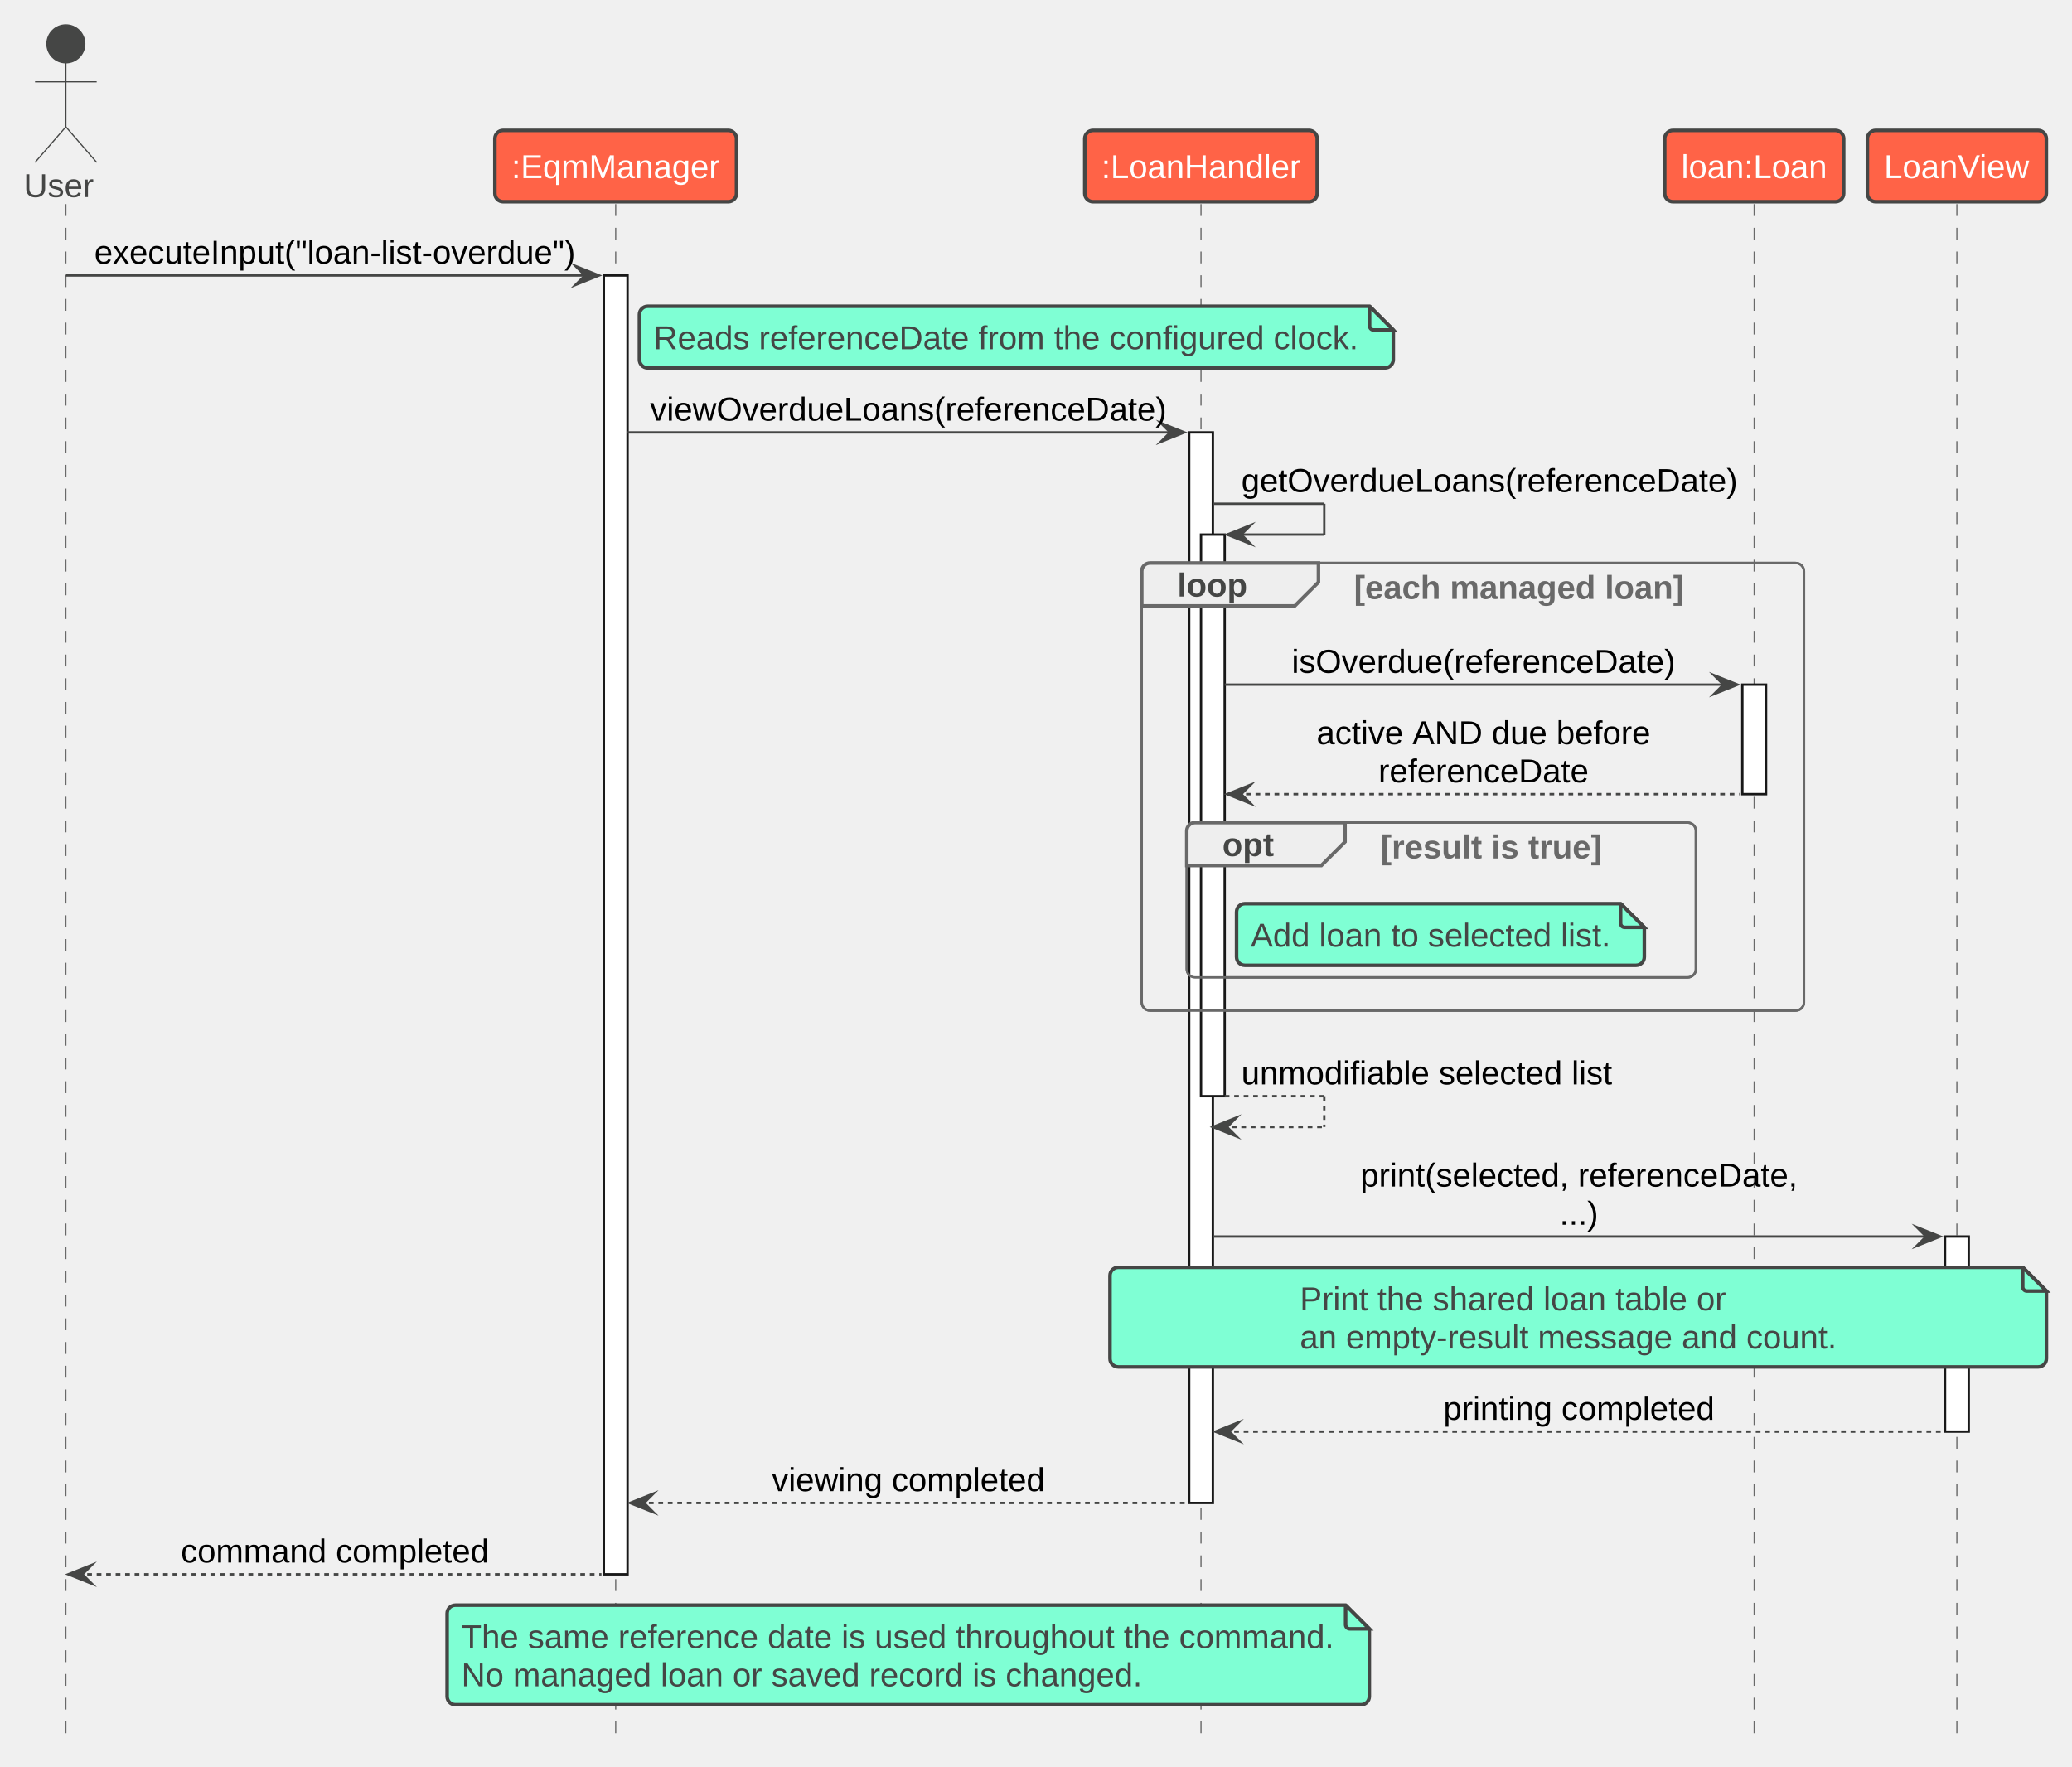
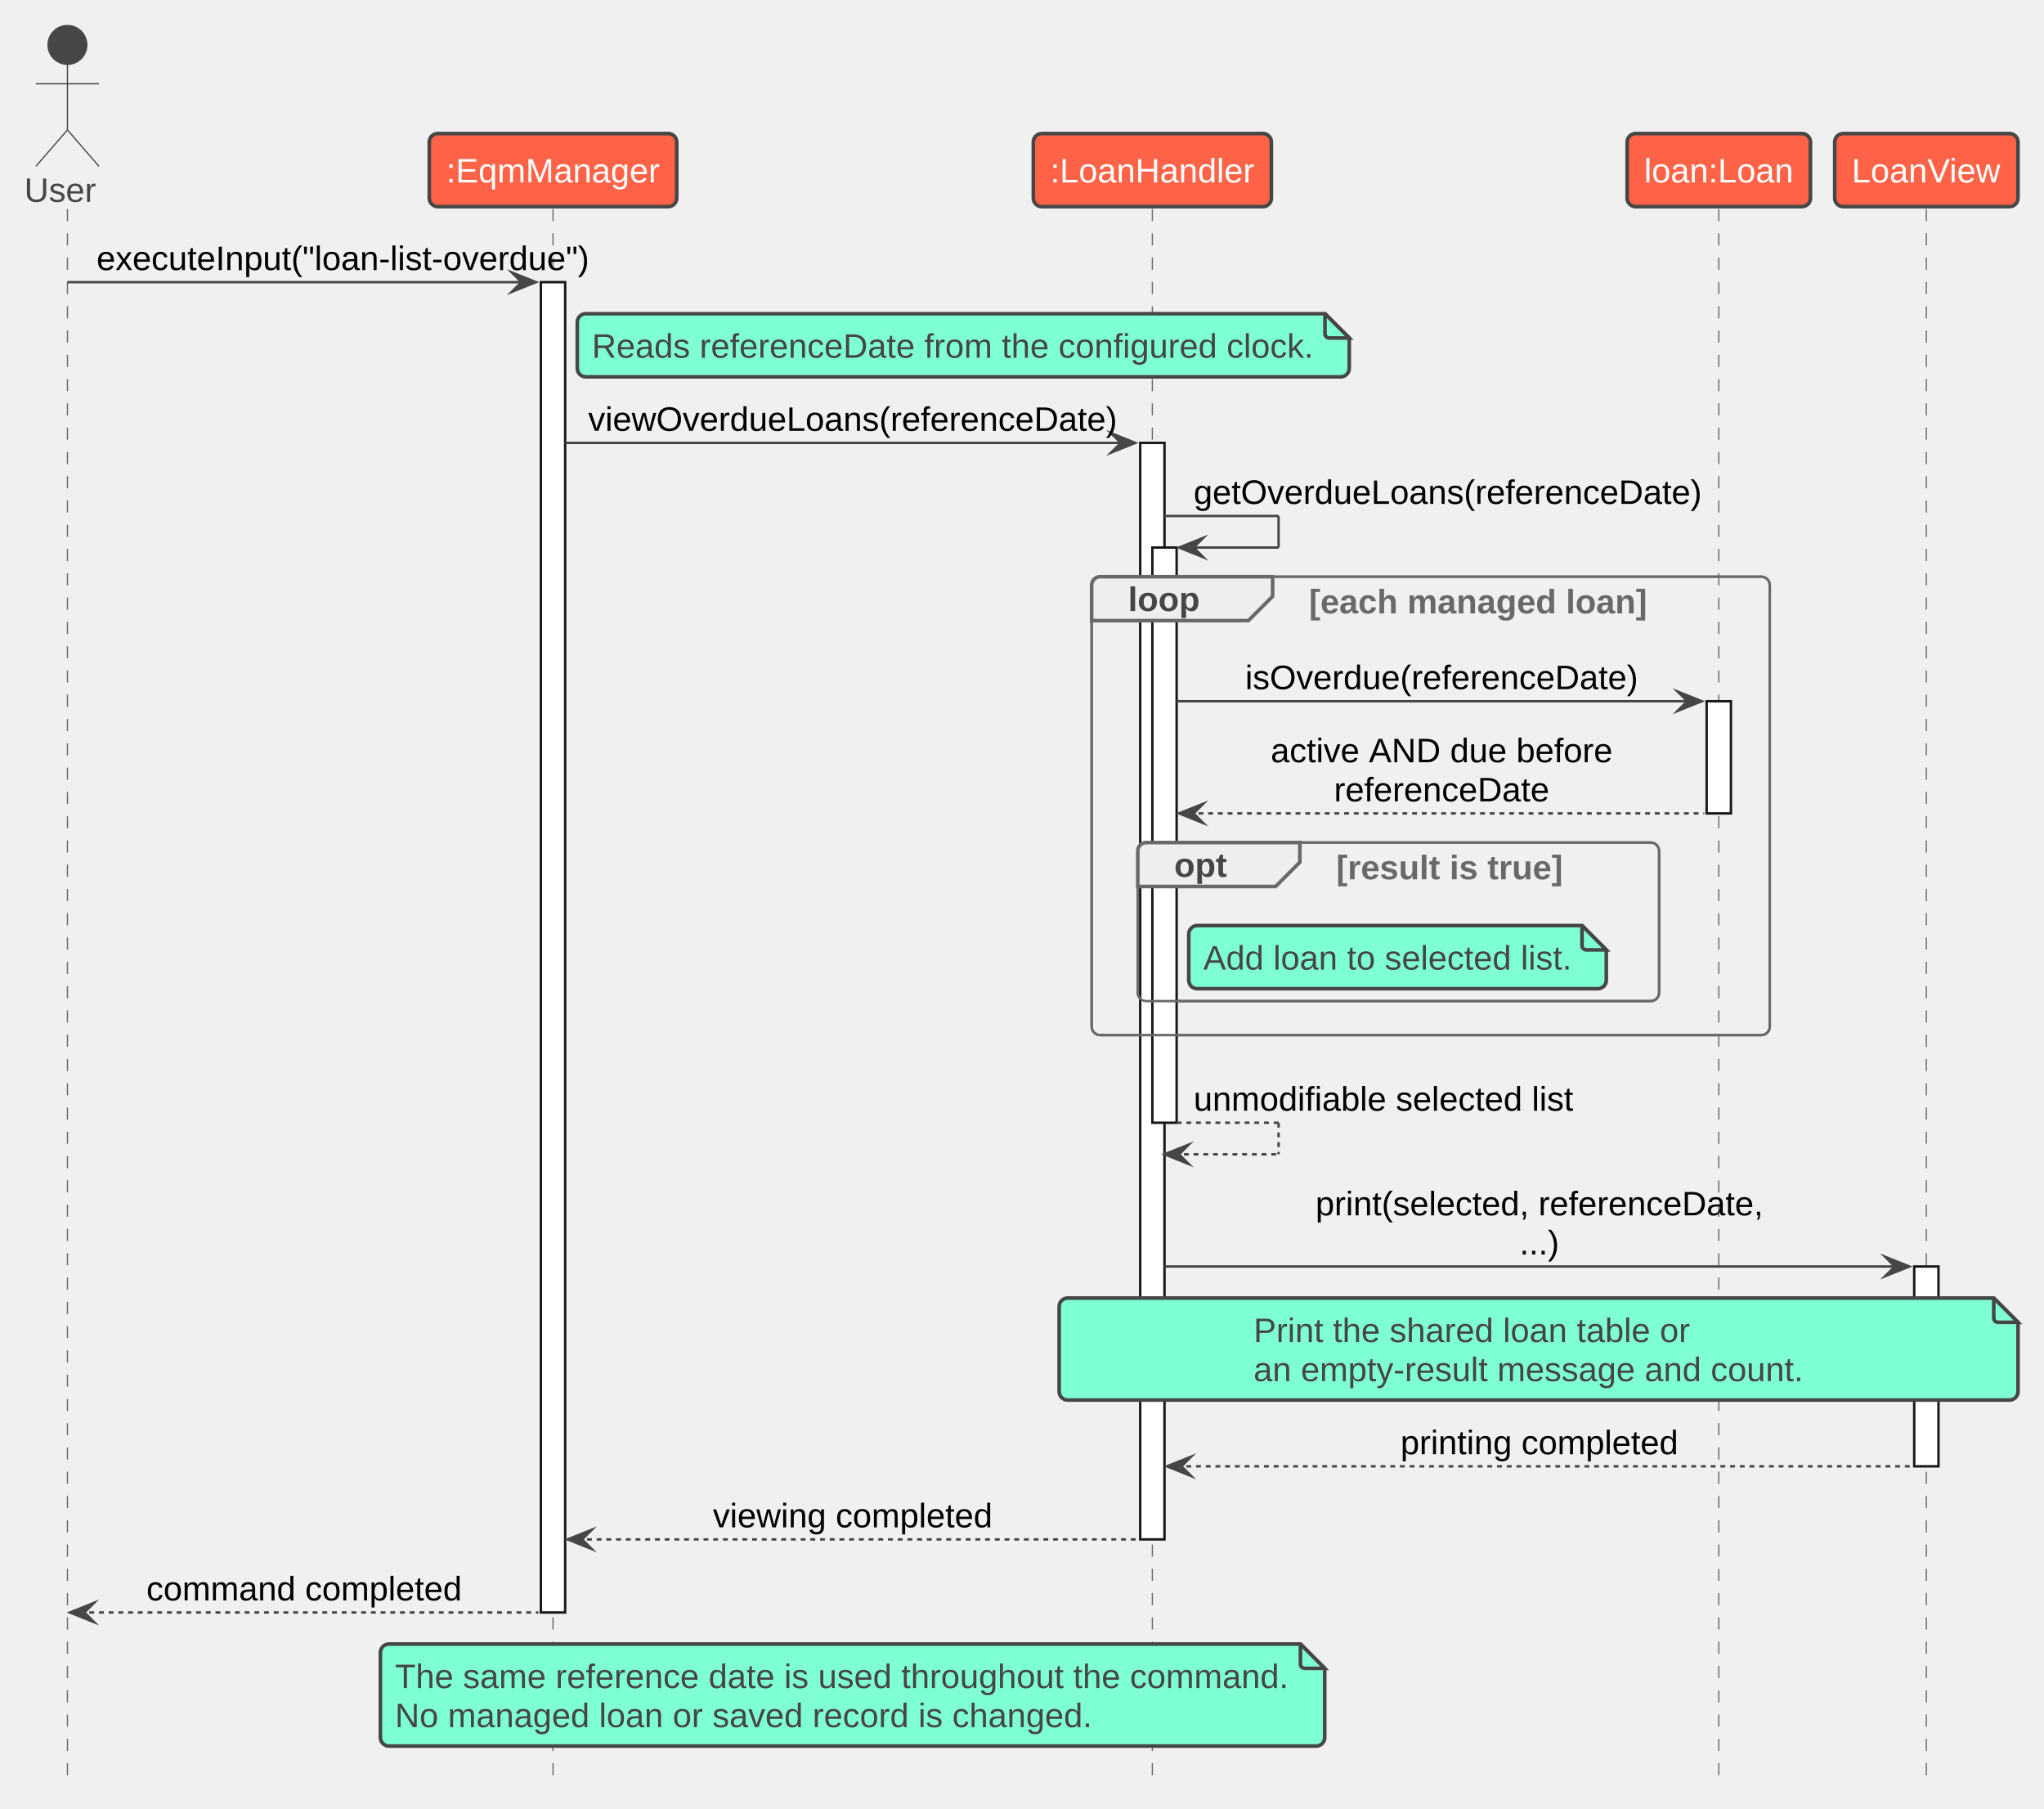
- <svg xmlns="http://www.w3.org/2000/svg" version="1.1" data-diagram-type="SEQUENCE" style="width:874px;height:745px;background:#FFFFFF;" width="874px" height="745px" viewBox="0 0 874 745" zoomAndPan="magnify" preserveAspectRatio="none" contentStyleType="text/css">
+ <svg xmlns="http://www.w3.org/2000/svg" version="1.1" data-diagram-type="SEQUENCE" style="width:842px;height:745px;background:#FFFFFF;" width="842px" height="745px" viewBox="0 0 842 745" zoomAndPan="magnify" preserveAspectRatio="none" contentStyleType="text/css">
  <defs />
  <g font-family="sans-serif" lengthAdjust="spacing">
-     <rect x="481.6" y="237.493" width="279.344" height="188.789" fill="none" style="stroke:#696969;stroke-width:1;" rx="3.5" ry="3.5" />
-     <rect x="500.6" y="346.986" width="214.758" height="65.296" fill="none" style="stroke:#696969;stroke-width:1;" rx="3.5" ry="3.5" />
+     <rect x="449.696" y="237.493" width="279.344" height="188.789" fill="none" style="stroke:#696969;stroke-width:1;" rx="3.5" ry="3.5" />
+     <rect x="468.696" y="346.986" width="214.758" height="65.296" fill="none" style="stroke:#696969;stroke-width:1;" rx="3.5" ry="3.5" />
    <g class="participant-lifeline" data-qualified-name="User" data-entity-uid="part1" id="part1-lifeline" data-source-line="6">
      <g>
        <rect x="24.279" y="86.099" width="8" height="648.17" fill="#000" fill-opacity="0" />
        <line x1="27.779" y1="86.099" x2="27.779" y2="734.269" style="stroke:#696969;stroke-width:0.5;stroke-dasharray:5,5;" />
      </g>
    </g>
    <g class="participant-lifeline" data-qualified-name="Manager" data-entity-uid="part2" id="part2-lifeline" data-source-line="7">
      <g>
-         <rect x="256.211" y="86.099" width="8" height="648.17" fill="#000" fill-opacity="0" />
-         <line x1="259.711" y1="86.099" x2="259.711" y2="734.269" style="stroke:#696969;stroke-width:0.5;stroke-dasharray:5,5;" />
+         <rect x="224.308" y="86.099" width="8" height="648.17" fill="#000" fill-opacity="0" />
+         <line x1="227.808" y1="86.099" x2="227.808" y2="734.269" style="stroke:#696969;stroke-width:0.5;stroke-dasharray:5,5;" />
      </g>
    </g>
    <g>
-       <rect x="254.711" y="116.197" width="10" height="547.874" fill="#FFF" style="stroke:#181818;stroke-width:1;" />
+       <rect x="222.808" y="116.197" width="10" height="547.874" fill="#FFF" style="stroke:#181818;stroke-width:1;" />
    </g>
    <g class="participant-lifeline" data-qualified-name="Handler" data-entity-uid="part3" id="part3-lifeline" data-source-line="8">
      <g>
-         <rect x="503.1" y="86.099" width="8" height="648.17" fill="#000" fill-opacity="0" />
-         <line x1="506.6" y1="86.099" x2="506.6" y2="734.269" style="stroke:#696969;stroke-width:0.5;stroke-dasharray:5,5;" />
+         <rect x="471.196" y="86.099" width="8" height="648.17" fill="#000" fill-opacity="0" />
+         <line x1="474.696" y1="86.099" x2="474.696" y2="734.269" style="stroke:#696969;stroke-width:0.5;stroke-dasharray:5,5;" />
      </g>
    </g>
    <g>
-       <rect x="501.6" y="182.395" width="10" height="451.578" fill="#FFF" style="stroke:#181818;stroke-width:1;" />
+       <rect x="469.696" y="182.395" width="10" height="451.578" fill="#FFF" style="stroke:#181818;stroke-width:1;" />
    </g>
    <g>
-       <rect x="506.6" y="225.493" width="10" height="236.888" fill="#FFF" style="stroke:#181818;stroke-width:1;" />
+       <rect x="474.696" y="225.493" width="10" height="236.888" fill="#FFF" style="stroke:#181818;stroke-width:1;" />
    </g>
    <g class="participant-lifeline" data-qualified-name="Loan" data-entity-uid="part4" id="part4-lifeline" data-source-line="9">
      <g>
-         <rect x="736.443" y="86.099" width="8" height="648.17" fill="#000" fill-opacity="0" />
-         <line x1="739.943" y1="86.099" x2="739.943" y2="734.269" style="stroke:#696969;stroke-width:0.5;stroke-dasharray:5,5;" />
+         <rect x="704.54" y="86.099" width="8" height="648.17" fill="#000" fill-opacity="0" />
+         <line x1="708.04" y1="86.099" x2="708.04" y2="734.269" style="stroke:#696969;stroke-width:0.5;stroke-dasharray:5,5;" />
      </g>
    </g>
    <g>
-       <rect x="734.943" y="288.789" width="10" height="46.197" fill="#FFF" style="stroke:#181818;stroke-width:1;" />
+       <rect x="703.04" y="288.789" width="10" height="46.197" fill="#FFF" style="stroke:#181818;stroke-width:1;" />
    </g>
    <g class="participant-lifeline" data-qualified-name="View" data-entity-uid="part5" id="part5-lifeline" data-source-line="10">
      <g>
-         <rect x="821.939" y="86.099" width="8" height="648.17" fill="#000" fill-opacity="0" />
-         <line x1="825.439" y1="86.099" x2="825.439" y2="734.269" style="stroke:#696969;stroke-width:0.5;stroke-dasharray:5,5;" />
+         <rect x="790.036" y="86.099" width="8" height="648.17" fill="#000" fill-opacity="0" />
+         <line x1="793.536" y1="86.099" x2="793.536" y2="734.269" style="stroke:#696969;stroke-width:0.5;stroke-dasharray:5,5;" />
      </g>
    </g>
    <g>
-       <rect x="820.439" y="521.578" width="10" height="82.296" fill="#FFF" style="stroke:#181818;stroke-width:1;" />
+       <rect x="788.536" y="521.578" width="10" height="82.296" fill="#FFF" style="stroke:#181818;stroke-width:1;" />
    </g>
    <g class="participant participant-head" data-qualified-name="User" data-entity-uid="part1" id="part1-head" data-source-line="6">
      <text x="10" y="83.132" fill="#454645" font-size="14" textLength="29.559" font-family="Arial">User</text>
      <ellipse cx="27.779" cy="18.5" rx="8" ry="8" fill="#454645" style="stroke:#454645;stroke-width:0.5;" />
      <path d="M27.779,26.5 L27.779,53.5 M14.779,34.5 L40.779,34.5 M27.779,53.5 L14.779,68.5 M27.779,53.5 L40.779,68.5" style="stroke:#454645;stroke-width:0.5;" fill="none" />
    </g>
    <g class="participant participant-head" data-qualified-name="Manager" data-entity-uid="part2" id="part2-head" data-source-line="7">
-       <rect x="208.746" y="55" width="101.931" height="30.099" fill="#FF6347" style="stroke:#454645;stroke-width:1.5;" rx="3.5" ry="3.5" />
-       <text x="215.746" y="75.132" fill="#FFF" font-size="14" textLength="87.931" font-family="Arial">:EqmManager</text>
+       <rect x="176.842" y="55" width="101.931" height="30.099" fill="#FF6347" style="stroke:#454645;stroke-width:1.5;" rx="3.5" ry="3.5" />
+       <text x="183.842" y="75.132" fill="#FFF" font-size="14" textLength="87.931" font-family="Arial">:EqmManager</text>
    </g>
    <g class="participant participant-head" data-qualified-name="Handler" data-entity-uid="part3" id="part3-head" data-source-line="8">
-       <rect x="457.569" y="55" width="98.062" height="30.099" fill="#FF6347" style="stroke:#454645;stroke-width:1.5;" rx="3.5" ry="3.5" />
-       <text x="464.569" y="75.132" fill="#FFF" font-size="14" textLength="84.062" font-family="Arial">:LoanHandler</text>
+       <rect x="425.666" y="55" width="98.062" height="30.099" fill="#FF6347" style="stroke:#454645;stroke-width:1.5;" rx="3.5" ry="3.5" />
+       <text x="432.666" y="75.132" fill="#FFF" font-size="14" textLength="84.062" font-family="Arial">:LoanHandler</text>
    </g>
    <g class="participant participant-head" data-qualified-name="Loan" data-entity-uid="part4" id="part4-head" data-source-line="9">
-       <rect x="702.192" y="55" width="75.503" height="30.099" fill="#FF6347" style="stroke:#454645;stroke-width:1.5;" rx="3.5" ry="3.5" />
-       <text x="709.192" y="75.132" fill="#FFF" font-size="14" textLength="61.503" font-family="Arial">loan:Loan</text>
+       <rect x="670.289" y="55" width="75.503" height="30.099" fill="#FF6347" style="stroke:#454645;stroke-width:1.5;" rx="3.5" ry="3.5" />
+       <text x="677.289" y="75.132" fill="#FFF" font-size="14" textLength="61.503" font-family="Arial">loan:Loan</text>
    </g>
    <g class="participant participant-head" data-qualified-name="View" data-entity-uid="part5" id="part5-head" data-source-line="10">
-       <rect x="787.695" y="55" width="75.489" height="30.099" fill="#FF6347" style="stroke:#454645;stroke-width:1.5;" rx="3.5" ry="3.5" />
-       <text x="794.695" y="75.132" fill="#FFF" font-size="14" textLength="61.489" font-family="Arial">LoanView</text>
+       <rect x="755.792" y="55" width="75.489" height="30.099" fill="#FF6347" style="stroke:#454645;stroke-width:1.5;" rx="3.5" ry="3.5" />
+       <text x="762.792" y="75.132" fill="#FFF" font-size="14" textLength="61.489" font-family="Arial">LoanView</text>
    </g>
    <g class="message" data-entity-1="part1" data-entity-2="part2" id="msg1" data-source-line="12">
-       <polygon points="242.711,112.197,252.711,116.197,242.711,120.197,246.711,116.197" fill="#454645" style="stroke:#454645;stroke-width:1;stroke-linejoin:miter;stroke-miterlimit:10;" />
-       <line x1="27.779" y1="116.197" x2="248.711" y2="116.197" style="stroke:#454645;stroke-width:1;" />
-       <text x="39.779" y="111.23" fill="#000" font-size="14" textLength="202.932" font-family="Arial">executeInput("loan-list-overdue")</text>
+       <polygon points="210.808,112.197,220.808,116.197,210.808,120.197,214.808,116.197" fill="#454645" style="stroke:#454645;stroke-width:1;stroke-linejoin:miter;stroke-miterlimit:10;" />
+       <line x1="27.779" y1="116.197" x2="216.808" y2="116.197" style="stroke:#454645;stroke-width:1;" />
+       <text x="39.779" y="111.23" fill="#000" font-size="14" textLength="106.914" font-family="Arial">executeInput("loan-list-overdue")</text>
    </g>
-     <path d="M269.711,132.697 L269.711,151.697 A3.5,3.5 0 0 0 273.211,155.197 L584.211,155.197 A3.5,3.5 0 0 0 587.711,151.697 L587.711,139.197 L577.711,129.197 L273.211,129.197 A3.5,3.5 0 0 0 269.711,132.697" style="stroke:#454645;stroke-width:1.5;" fill="#7FFFD4" />
-     <path d="M577.711,129.197 L577.711,137.447 A1.75,1.75 0 0 0 579.461,139.197 L587.711,139.197 L577.711,129.197" style="stroke:#454645;stroke-width:1.5;" fill="#7FFFD4" />
-     <text x="275.711" y="147.329" fill="#454645" font-size="14" textLength="297.261" font-family="Arial">Reads referenceDate from the configured clock.</text>
+     <path d="M237.808,132.697 L237.808,151.697 A3.5,3.5 0 0 0 241.308,155.197 L552.308,155.197 A3.5,3.5 0 0 0 555.808,151.697 L555.808,139.197 L545.808,129.197 L241.308,129.197 A3.5,3.5 0 0 0 237.808,132.697" style="stroke:#454645;stroke-width:1.5;" fill="#7FFFD4" />
+     <path d="M545.808,129.197 L545.808,137.447 A1.75,1.75 0 0 0 547.558,139.197 L555.808,139.197 L545.808,129.197" style="stroke:#454645;stroke-width:1.5;" fill="#7FFFD4" />
+     <text x="243.808" y="147.329" fill="#454645" font-size="14" textLength="297.261" font-family="Arial">Reads referenceDate from the configured clock.</text>
    <g class="message" data-entity-1="part2" data-entity-2="part3" id="msg2" data-source-line="15">
-       <polygon points="489.6,178.395,499.6,182.395,489.6,186.395,493.6,182.395" fill="#454645" style="stroke:#454645;stroke-width:1;stroke-linejoin:miter;stroke-miterlimit:10;" />
-       <line x1="264.711" y1="182.395" x2="495.6" y2="182.395" style="stroke:#454645;stroke-width:1;" />
-       <text x="274.211" y="177.428" fill="#000" font-size="14" textLength="217.889" font-family="Arial">viewOverdueLoans(referenceDate)</text>
+       <polygon points="457.696,178.395,467.696,182.395,457.696,186.395,461.696,182.395" fill="#454645" style="stroke:#454645;stroke-width:1;stroke-linejoin:miter;stroke-miterlimit:10;" />
+       <line x1="232.808" y1="182.395" x2="463.696" y2="182.395" style="stroke:#454645;stroke-width:1;" />
+       <text x="242.308" y="177.428" fill="#000" font-size="14" textLength="217.889" font-family="Arial">viewOverdueLoans(referenceDate)</text>
    </g>
    <g class="message" data-entity-1="part3" data-entity-2="part3" id="msg3" data-source-line="18">
-       <line x1="511.6" y1="212.493" x2="558.6" y2="212.493" style="stroke:#454645;stroke-width:1;" />
-       <line x1="558.6" y1="212.493" x2="558.6" y2="225.493" style="stroke:#454645;stroke-width:1;" />
-       <line x1="517.6" y1="225.493" x2="558.6" y2="225.493" style="stroke:#454645;stroke-width:1;" />
-       <polygon points="527.6,221.493,517.6,225.493,527.6,229.493,523.6,225.493" fill="#454645" style="stroke:#454645;stroke-width:1;stroke-linejoin:miter;stroke-miterlimit:10;" />
-       <text x="523.6" y="207.526" fill="#000" font-size="14" textLength="209.344" font-family="Arial">getOverdueLoans(referenceDate)</text>
+       <line x1="479.696" y1="212.493" x2="526.696" y2="212.493" style="stroke:#454645;stroke-width:1;" />
+       <line x1="526.696" y1="212.493" x2="526.696" y2="225.493" style="stroke:#454645;stroke-width:1;" />
+       <line x1="485.696" y1="225.493" x2="526.696" y2="225.493" style="stroke:#454645;stroke-width:1;" />
+       <polygon points="495.696,221.493,485.696,225.493,495.696,229.493,491.696,225.493" fill="#454645" style="stroke:#454645;stroke-width:1;stroke-linejoin:miter;stroke-miterlimit:10;" />
+       <text x="491.696" y="207.526" fill="#000" font-size="14" textLength="209.344" font-family="Arial">getOverdueLoans(referenceDate)</text>
    </g>
-     <path d="M485.1,237.493 L556.145,237.493 L556.145,245.592 L546.145,255.592 L481.6,255.592 L481.6,240.993 A3.5,3.5 0 0 1 485.1,237.493" style="stroke:#696969;stroke-width:1.5;" fill="#EEE" />
-     <rect x="481.6" y="237.493" width="279.344" height="188.789" fill="none" style="stroke:#696969;stroke-width:1;" rx="3.5" ry="3.5" />
-     <text x="496.6" y="251.625" fill="#454645" font-size="14" textLength="29.545" font-weight="700" font-family="Arial">loop</text>
-     <text x="571.145" y="252.625" fill="#696969" font-size="14" textLength="139.255" font-weight="700" font-family="Arial">[each managed loan]</text>
+     <path d="M453.196,237.493 L524.241,237.493 L524.241,245.592 L514.241,255.592 L449.696,255.592 L449.696,240.993 A3.5,3.5 0 0 1 453.196,237.493" style="stroke:#696969;stroke-width:1.5;" fill="#EEE" />
+     <rect x="449.696" y="237.493" width="279.344" height="188.789" fill="none" style="stroke:#696969;stroke-width:1;" rx="3.5" ry="3.5" />
+     <text x="464.696" y="251.625" fill="#454645" font-size="14" textLength="29.545" font-weight="700" font-family="Arial">loop</text>
+     <text x="539.241" y="252.625" fill="#696969" font-size="14" textLength="139.255" font-weight="700" font-family="Arial">[each managed loan]</text>
    <g class="message" data-entity-1="part3" data-entity-2="part4" id="msg4" data-source-line="21">
-       <polygon points="722.943,284.789,732.943,288.789,722.943,292.789,726.943,288.789" fill="#454645" style="stroke:#454645;stroke-width:1;stroke-linejoin:miter;stroke-miterlimit:10;" />
-       <line x1="516.6" y1="288.789" x2="728.943" y2="288.789" style="stroke:#454645;stroke-width:1;" />
-       <text x="544.848" y="283.822" fill="#000" font-size="14" textLength="161.848" font-family="Arial">isOverdue(referenceDate)</text>
+       <polygon points="691.04,284.789,701.04,288.789,691.04,292.789,695.04,288.789" fill="#454645" style="stroke:#454645;stroke-width:1;stroke-linejoin:miter;stroke-miterlimit:10;" />
+       <line x1="484.696" y1="288.789" x2="697.04" y2="288.789" style="stroke:#454645;stroke-width:1;" />
+       <text x="512.944" y="283.822" fill="#000" font-size="14" textLength="161.848" font-family="Arial">isOverdue(referenceDate)</text>
    </g>
    <g class="message" data-entity-1="part4" data-entity-2="part3" id="msg5" data-source-line="23">
-       <polygon points="527.6,330.986,517.6,334.986,527.6,338.986,523.6,334.986" fill="#454645" style="stroke:#454645;stroke-width:1;stroke-linejoin:miter;stroke-miterlimit:10;" />
-       <line x1="521.6" y1="334.986" x2="733.943" y2="334.986" style="stroke:#454645;stroke-width:1;stroke-dasharray:2,2;" />
-       <text x="555.344" y="313.921" fill="#000" font-size="14" textLength="36.572" font-family="Arial">active</text>
-       <text x="591.917" y="313.921" fill="#000" font-size="14" font-family="Arial"> </text>
-       <text x="595.806" y="313.921" fill="#000" font-size="14" textLength="29.559" font-family="Arial">AND</text>
-       <text x="625.365" y="313.921" fill="#000" font-size="14" font-family="Arial"> </text>
-       <text x="629.254" y="313.921" fill="#000" font-size="14" textLength="23.358" font-family="Arial">due</text>
-       <text x="652.613" y="313.921" fill="#000" font-size="14" font-family="Arial"> </text>
-       <text x="656.502" y="313.921" fill="#000" font-size="14" textLength="39.696" font-family="Arial">before</text>
-       <text x="581.413" y="330.02" fill="#000" font-size="14" textLength="88.717" font-family="Arial">referenceDate</text>
+       <polygon points="495.696,330.986,485.696,334.986,495.696,338.986,491.696,334.986" fill="#454645" style="stroke:#454645;stroke-width:1;stroke-linejoin:miter;stroke-miterlimit:10;" />
+       <line x1="489.696" y1="334.986" x2="702.04" y2="334.986" style="stroke:#454645;stroke-width:1;stroke-dasharray:2,2;" />
+       <text x="523.441" y="313.921" fill="#000" font-size="14" textLength="36.572" font-family="Arial">active</text>
+       <text x="560.013" y="313.921" fill="#000" font-size="14" font-family="Arial"> </text>
+       <text x="563.903" y="313.921" fill="#000" font-size="14" textLength="29.559" font-family="Arial">AND</text>
+       <text x="593.461" y="313.921" fill="#000" font-size="14" font-family="Arial"> </text>
+       <text x="597.351" y="313.921" fill="#000" font-size="14" textLength="23.358" font-family="Arial">due</text>
+       <text x="620.709" y="313.921" fill="#000" font-size="14" font-family="Arial"> </text>
+       <text x="624.599" y="313.921" fill="#000" font-size="14" textLength="39.696" font-family="Arial">before</text>
+       <text x="549.51" y="330.02" fill="#000" font-size="14" textLength="88.717" font-family="Arial">referenceDate</text>
    </g>
-     <path d="M504.1,346.986 L567.365,346.986 L567.365,355.085 L557.365,365.085 L500.6,365.085 L500.6,350.486 A3.5,3.5 0 0 1 504.1,346.986" style="stroke:#696969;stroke-width:1.5;" fill="#EEE" />
-     <rect x="500.6" y="346.986" width="214.758" height="65.296" fill="none" style="stroke:#696969;stroke-width:1;" rx="3.5" ry="3.5" />
-     <text x="515.6" y="361.118" fill="#454645" font-size="14" textLength="21.766" font-weight="700" font-family="Arial">opt</text>
-     <text x="582.365" y="362.118" fill="#696969" font-size="14" textLength="93.352" font-weight="700" font-family="Arial">[result is true]</text>
-     <path d="M521.6,384.684 L521.6,403.684 A3.5,3.5 0 0 0 525.1,407.184 L690.1,407.184 A3.5,3.5 0 0 0 693.6,403.684 L693.6,391.184 L683.6,381.184 L525.1,381.184 A3.5,3.5 0 0 0 521.6,384.684" style="stroke:#454645;stroke-width:1.5;" fill="#7FFFD4" />
-     <path d="M683.6,381.184 L683.6,389.434 A1.75,1.75 0 0 0 685.35,391.184 L693.6,391.184 L683.6,381.184" style="stroke:#454645;stroke-width:1.5;" fill="#7FFFD4" />
-     <text x="527.6" y="399.315" fill="#454645" font-size="14" textLength="151.758" font-family="Arial">Add loan to selected list.</text>
+     <path d="M472.196,346.986 L535.462,346.986 L535.462,355.085 L525.462,365.085 L468.696,365.085 L468.696,350.486 A3.5,3.5 0 0 1 472.196,346.986" style="stroke:#696969;stroke-width:1.5;" fill="#EEE" />
+     <rect x="468.696" y="346.986" width="214.758" height="65.296" fill="none" style="stroke:#696969;stroke-width:1;" rx="3.5" ry="3.5" />
+     <text x="483.696" y="361.118" fill="#454645" font-size="14" textLength="21.766" font-weight="700" font-family="Arial">opt</text>
+     <text x="550.462" y="362.118" fill="#696969" font-size="14" textLength="93.352" font-weight="700" font-family="Arial">[result is true]</text>
+     <path d="M489.696,384.684 L489.696,403.684 A3.5,3.5 0 0 0 493.196,407.184 L658.196,407.184 A3.5,3.5 0 0 0 661.696,403.684 L661.696,391.184 L651.696,381.184 L493.196,381.184 A3.5,3.5 0 0 0 489.696,384.684" style="stroke:#454645;stroke-width:1.5;" fill="#7FFFD4" />
+     <path d="M651.696,381.184 L651.696,389.434 A1.75,1.75 0 0 0 653.446,391.184 L661.696,391.184 L651.696,381.184" style="stroke:#454645;stroke-width:1.5;" fill="#7FFFD4" />
+     <text x="495.696" y="399.315" fill="#454645" font-size="14" textLength="151.758" font-family="Arial">Add loan to selected list.</text>
    <g class="message" data-entity-1="part3" data-entity-2="part3" id="msg6" data-source-line="29">
-       <line x1="516.6" y1="462.381" x2="558.6" y2="462.381" style="stroke:#454645;stroke-width:1;stroke-dasharray:2,2;" />
-       <line x1="558.6" y1="462.381" x2="558.6" y2="475.381" style="stroke:#454645;stroke-width:1;stroke-dasharray:2,2;" />
-       <line x1="511.6" y1="475.381" x2="558.6" y2="475.381" style="stroke:#454645;stroke-width:1;stroke-dasharray:2,2;" />
-       <polygon points="521.6,471.381,511.6,475.381,521.6,479.381,517.6,475.381" fill="#454645" style="stroke:#454645;stroke-width:1;stroke-linejoin:miter;stroke-miterlimit:10;" />
-       <text x="523.6" y="457.414" fill="#000" font-size="14" textLength="79.386" font-family="Arial">unmodifiable</text>
-       <text x="602.985" y="457.414" fill="#000" font-size="14" font-family="Arial"> </text>
-       <text x="606.875" y="457.414" fill="#000" font-size="14" textLength="52.145" font-family="Arial">selected</text>
-       <text x="659.02" y="457.414" fill="#000" font-size="14" font-family="Arial"> </text>
-       <text x="662.909" y="457.414" fill="#000" font-size="14" textLength="17.11" font-family="Arial">list</text>
+       <line x1="484.696" y1="462.381" x2="526.696" y2="462.381" style="stroke:#454645;stroke-width:1;stroke-dasharray:2,2;" />
+       <line x1="526.696" y1="462.381" x2="526.696" y2="475.381" style="stroke:#454645;stroke-width:1;stroke-dasharray:2,2;" />
+       <line x1="479.696" y1="475.381" x2="526.696" y2="475.381" style="stroke:#454645;stroke-width:1;stroke-dasharray:2,2;" />
+       <polygon points="489.696,471.381,479.696,475.381,489.696,479.381,485.696,475.381" fill="#454645" style="stroke:#454645;stroke-width:1;stroke-linejoin:miter;stroke-miterlimit:10;" />
+       <text x="491.696" y="457.414" fill="#000" font-size="14" textLength="79.386" font-family="Arial">unmodifiable</text>
+       <text x="571.082" y="457.414" fill="#000" font-size="14" font-family="Arial"> </text>
+       <text x="574.972" y="457.414" fill="#000" font-size="14" textLength="52.145" font-family="Arial">selected</text>
+       <text x="627.116" y="457.414" fill="#000" font-size="14" font-family="Arial"> </text>
+       <text x="631.006" y="457.414" fill="#000" font-size="14" textLength="17.11" font-family="Arial">list</text>
    </g>
    <g class="message" data-entity-1="part3" data-entity-2="part5" id="msg7" data-source-line="32">
-       <polygon points="808.439,517.578,818.439,521.578,808.439,525.578,812.439,521.578" fill="#454645" style="stroke:#454645;stroke-width:1;stroke-linejoin:miter;stroke-miterlimit:10;" />
-       <line x1="511.6" y1="521.578" x2="814.439" y2="521.578" style="stroke:#454645;stroke-width:1;" />
-       <text x="573.806" y="500.513" fill="#000" font-size="14" textLength="87.931" font-family="Arial">print(selected,</text>
-       <text x="661.737" y="500.513" fill="#000" font-size="14" font-family="Arial"> </text>
-       <text x="665.626" y="500.513" fill="#000" font-size="14" textLength="92.606" font-family="Arial">referenceDate,</text>
-       <text x="657.854" y="516.611" fill="#000" font-size="14" textLength="16.331" font-family="Arial">...)</text>
+       <polygon points="776.536,517.578,786.536,521.578,776.536,525.578,780.536,521.578" fill="#454645" style="stroke:#454645;stroke-width:1;stroke-linejoin:miter;stroke-miterlimit:10;" />
+       <line x1="479.696" y1="521.578" x2="782.536" y2="521.578" style="stroke:#454645;stroke-width:1;" />
+       <text x="541.903" y="500.513" fill="#000" font-size="14" textLength="87.931" font-family="Arial">print(selected,</text>
+       <text x="629.833" y="500.513" fill="#000" font-size="14" font-family="Arial"> </text>
+       <text x="633.723" y="500.513" fill="#000" font-size="14" textLength="92.606" font-family="Arial">referenceDate,</text>
+       <text x="625.951" y="516.611" fill="#000" font-size="14" textLength="16.331" font-family="Arial">...)</text>
    </g>
-     <path d="M468.212,538.078 L468.212,573.078 A3.5,3.5 0 0 0 471.712,576.578 L859.712,576.578 A3.5,3.5 0 0 0 863.212,573.078 L863.212,544.578 L853.212,534.578 L471.712,534.578 A3.5,3.5 0 0 0 468.212,538.078" style="stroke:#454645;stroke-width:1.5;" fill="#7FFFD4" />
-     <path d="M853.212,534.578 L853.212,542.828 A1.75,1.75 0 0 0 854.962,544.578 L863.212,544.578 L853.212,534.578" style="stroke:#454645;stroke-width:1.5;" fill="#7FFFD4" />
-     <text x="548.292" y="552.71" fill="#454645" font-size="14" textLength="179.778" font-family="Arial">Print the shared loan table or</text>
-     <text x="548.292" y="568.809" fill="#454645" font-size="14" textLength="226.454" font-family="Arial">an empty-result message and count.</text>
+     <path d="M436.309,538.078 L436.309,573.078 A3.5,3.5 0 0 0 439.809,576.578 L827.809,576.578 A3.5,3.5 0 0 0 831.309,573.078 L831.309,544.578 L821.309,534.578 L439.809,534.578 A3.5,3.5 0 0 0 436.309,538.078" style="stroke:#454645;stroke-width:1.5;" fill="#7FFFD4" />
+     <path d="M821.309,534.578 L821.309,542.828 A1.75,1.75 0 0 0 823.059,544.578 L831.309,544.578 L821.309,534.578" style="stroke:#454645;stroke-width:1.5;" fill="#7FFFD4" />
+     <text x="516.389" y="552.71" fill="#454645" font-size="14" textLength="179.778" font-family="Arial">Print the shared loan table or</text>
+     <text x="516.389" y="568.809" fill="#454645" font-size="14" textLength="226.454" font-family="Arial">an empty-result message and count.</text>
    <g class="message" data-entity-1="part5" data-entity-2="part3" id="msg8" data-source-line="38">
-       <polygon points="522.6,599.874,512.6,603.874,522.6,607.874,518.6,603.874" fill="#454645" style="stroke:#454645;stroke-width:1;stroke-linejoin:miter;stroke-miterlimit:10;" />
-       <line x1="516.6" y1="603.874" x2="819.439" y2="603.874" style="stroke:#454645;stroke-width:1;stroke-dasharray:2,2;" />
-       <text x="608.82" y="598.907" fill="#000" font-size="14" textLength="45.917" font-family="Arial">printing</text>
-       <text x="654.737" y="598.907" fill="#000" font-size="14" font-family="Arial"> </text>
-       <text x="658.626" y="598.907" fill="#000" font-size="14" textLength="64.593" font-family="Arial">completed</text>
+       <polygon points="490.696,599.874,480.696,603.874,490.696,607.874,486.696,603.874" fill="#454645" style="stroke:#454645;stroke-width:1;stroke-linejoin:miter;stroke-miterlimit:10;" />
+       <line x1="484.696" y1="603.874" x2="787.536" y2="603.874" style="stroke:#454645;stroke-width:1;stroke-dasharray:2,2;" />
+       <text x="576.917" y="598.907" fill="#000" font-size="14" textLength="45.917" font-family="Arial">printing</text>
+       <text x="622.833" y="598.907" fill="#000" font-size="14" font-family="Arial"> </text>
+       <text x="626.723" y="598.907" fill="#000" font-size="14" textLength="64.593" font-family="Arial">completed</text>
    </g>
    <g class="message" data-entity-1="part3" data-entity-2="part2" id="msg9" data-source-line="40">
-       <polygon points="275.711,629.973,265.711,633.973,275.711,637.973,271.711,633.973" fill="#454645" style="stroke:#454645;stroke-width:1;stroke-linejoin:miter;stroke-miterlimit:10;" />
-       <line x1="269.711" y1="633.973" x2="500.6" y2="633.973" style="stroke:#454645;stroke-width:1;stroke-dasharray:2,2;" />
-       <text x="325.569" y="629.006" fill="#000" font-size="14" textLength="46.689" font-family="Arial">viewing</text>
-       <text x="372.259" y="629.006" fill="#000" font-size="14" font-family="Arial"> </text>
-       <text x="376.148" y="629.006" fill="#000" font-size="14" textLength="64.593" font-family="Arial">completed</text>
+       <polygon points="243.808,629.973,233.808,633.973,243.808,637.973,239.808,633.973" fill="#454645" style="stroke:#454645;stroke-width:1;stroke-linejoin:miter;stroke-miterlimit:10;" />
+       <line x1="237.808" y1="633.973" x2="468.696" y2="633.973" style="stroke:#454645;stroke-width:1;stroke-dasharray:2,2;" />
+       <text x="293.666" y="629.006" fill="#000" font-size="14" textLength="46.689" font-family="Arial">viewing</text>
+       <text x="340.355" y="629.006" fill="#000" font-size="14" font-family="Arial"> </text>
+       <text x="344.245" y="629.006" fill="#000" font-size="14" textLength="64.593" font-family="Arial">completed</text>
    </g>
    <g class="message" data-entity-1="part2" data-entity-2="part1" id="msg10" data-source-line="42">
      <polygon points="38.779,660.071,28.779,664.071,38.779,668.071,34.779,664.071" fill="#454645" style="stroke:#454645;stroke-width:1;stroke-linejoin:miter;stroke-miterlimit:10;" />
-       <line x1="32.779" y1="664.071" x2="253.711" y2="664.071" style="stroke:#454645;stroke-width:1;stroke-dasharray:2,2;" />
-       <text x="76.27" y="659.104" fill="#000" font-size="14" textLength="61.469" font-family="Arial">command</text>
-       <text x="137.738" y="659.104" fill="#000" font-size="14" font-family="Arial"> </text>
-       <text x="141.628" y="659.104" fill="#000" font-size="14" textLength="64.593" font-family="Arial">completed</text>
+       <line x1="32.779" y1="664.071" x2="221.808" y2="664.071" style="stroke:#454645;stroke-width:1;stroke-dasharray:2,2;" />
+       <text x="60.318" y="659.104" fill="#000" font-size="14" textLength="61.469" font-family="Arial">command</text>
+       <text x="121.787" y="659.104" fill="#000" font-size="14" font-family="Arial"> </text>
+       <text x="125.676" y="659.104" fill="#000" font-size="14" textLength="64.593" font-family="Arial">completed</text>
    </g>
-     <path d="M188.604,680.571 L188.604,715.571 A3.5,3.5 0 0 0 192.104,719.071 L574.104,719.071 A3.5,3.5 0 0 0 577.604,715.571 L577.604,687.071 L567.604,677.071 L192.104,677.071 A3.5,3.5 0 0 0 188.604,680.571" style="stroke:#454645;stroke-width:1.5;" fill="#7FFFD4" />
-     <path d="M567.604,677.071 L567.604,685.321 A1.75,1.75 0 0 0 569.354,687.071 L577.604,687.071 L567.604,677.071" style="stroke:#454645;stroke-width:1.5;" fill="#7FFFD4" />
-     <text x="194.604" y="695.203" fill="#454645" font-size="14" textLength="368.102" font-family="Arial">The same reference date is used throughout the command.</text>
-     <text x="194.604" y="711.302" fill="#454645" font-size="14" textLength="287.178" font-family="Arial">No managed loan or saved record is changed.</text>
+     <path d="M156.701,680.571 L156.701,715.571 A3.5,3.5 0 0 0 160.201,719.071 L542.201,719.071 A3.5,3.5 0 0 0 545.701,715.571 L545.701,687.071 L535.701,677.071 L160.201,677.071 A3.5,3.5 0 0 0 156.701,680.571" style="stroke:#454645;stroke-width:1.5;" fill="#7FFFD4" />
+     <path d="M535.701,677.071 L535.701,685.321 A1.75,1.75 0 0 0 537.451,687.071 L545.701,687.071 L535.701,677.071" style="stroke:#454645;stroke-width:1.5;" fill="#7FFFD4" />
+     <text x="162.701" y="695.203" fill="#454645" font-size="14" textLength="368.102" font-family="Arial">The same reference date is used throughout the command.</text>
+     <text x="162.701" y="711.302" fill="#454645" font-size="14" textLength="287.178" font-family="Arial">No managed loan or saved record is changed.</text>
  </g>
</svg>
